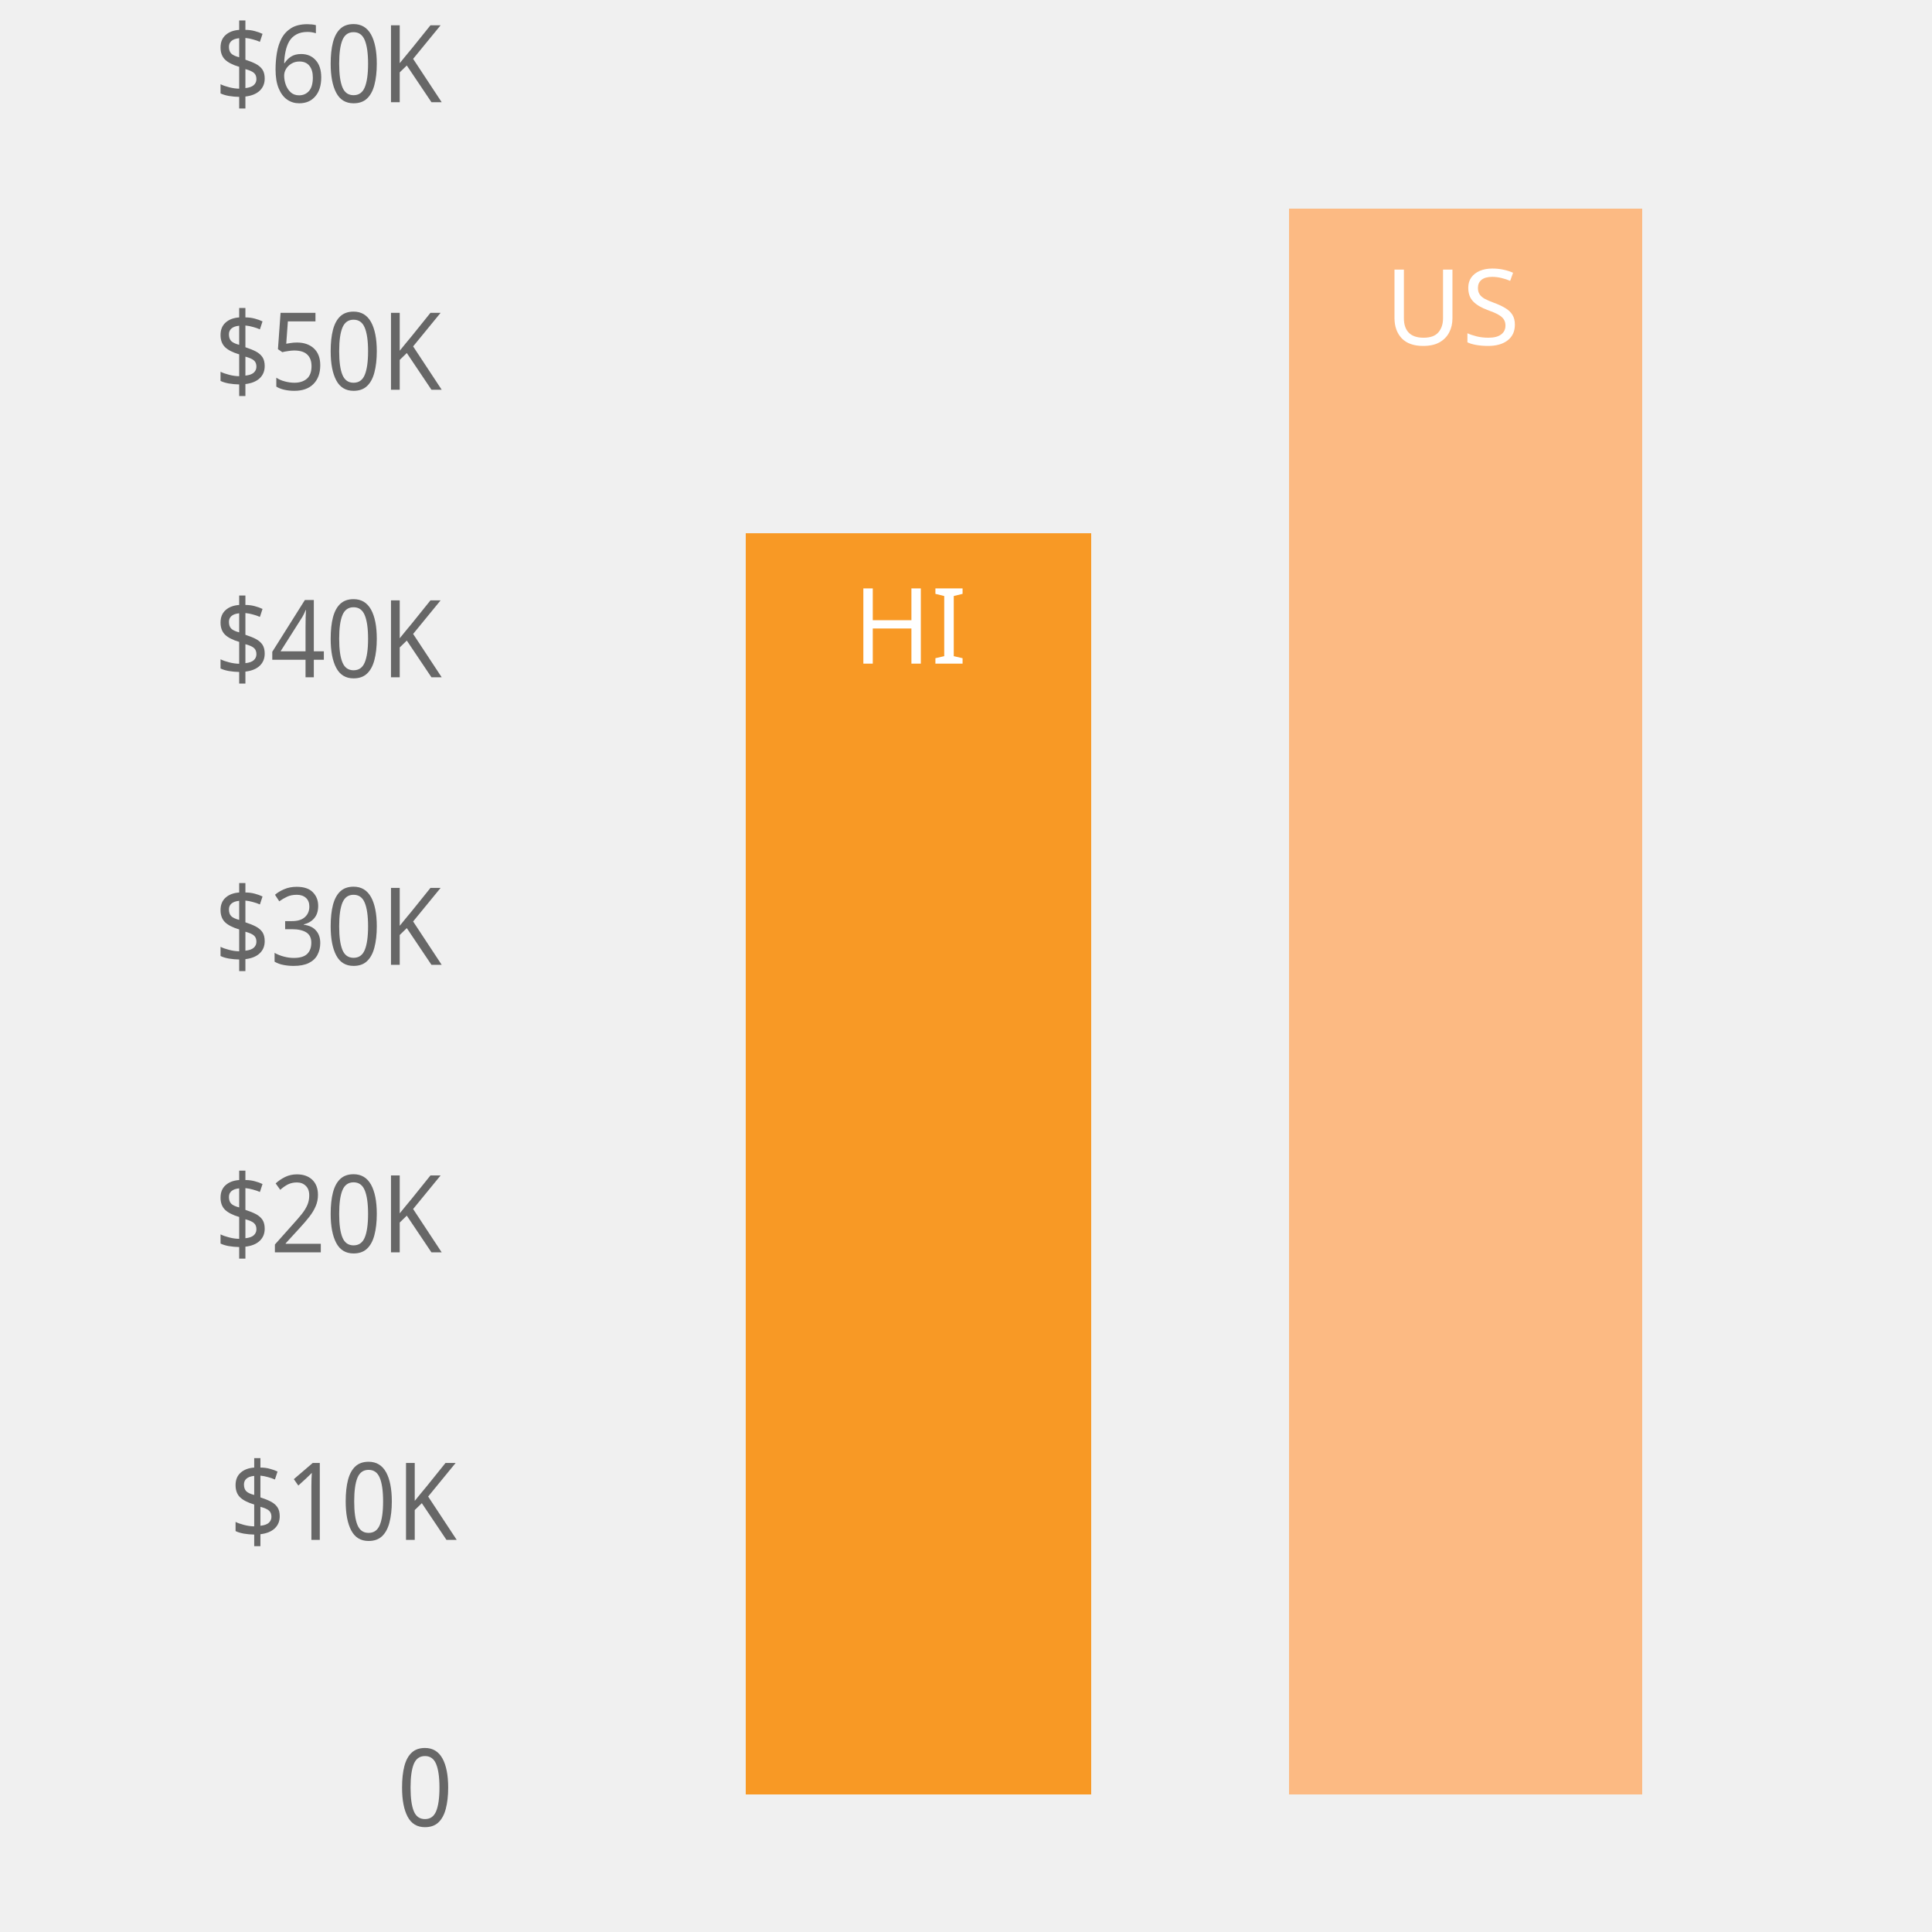
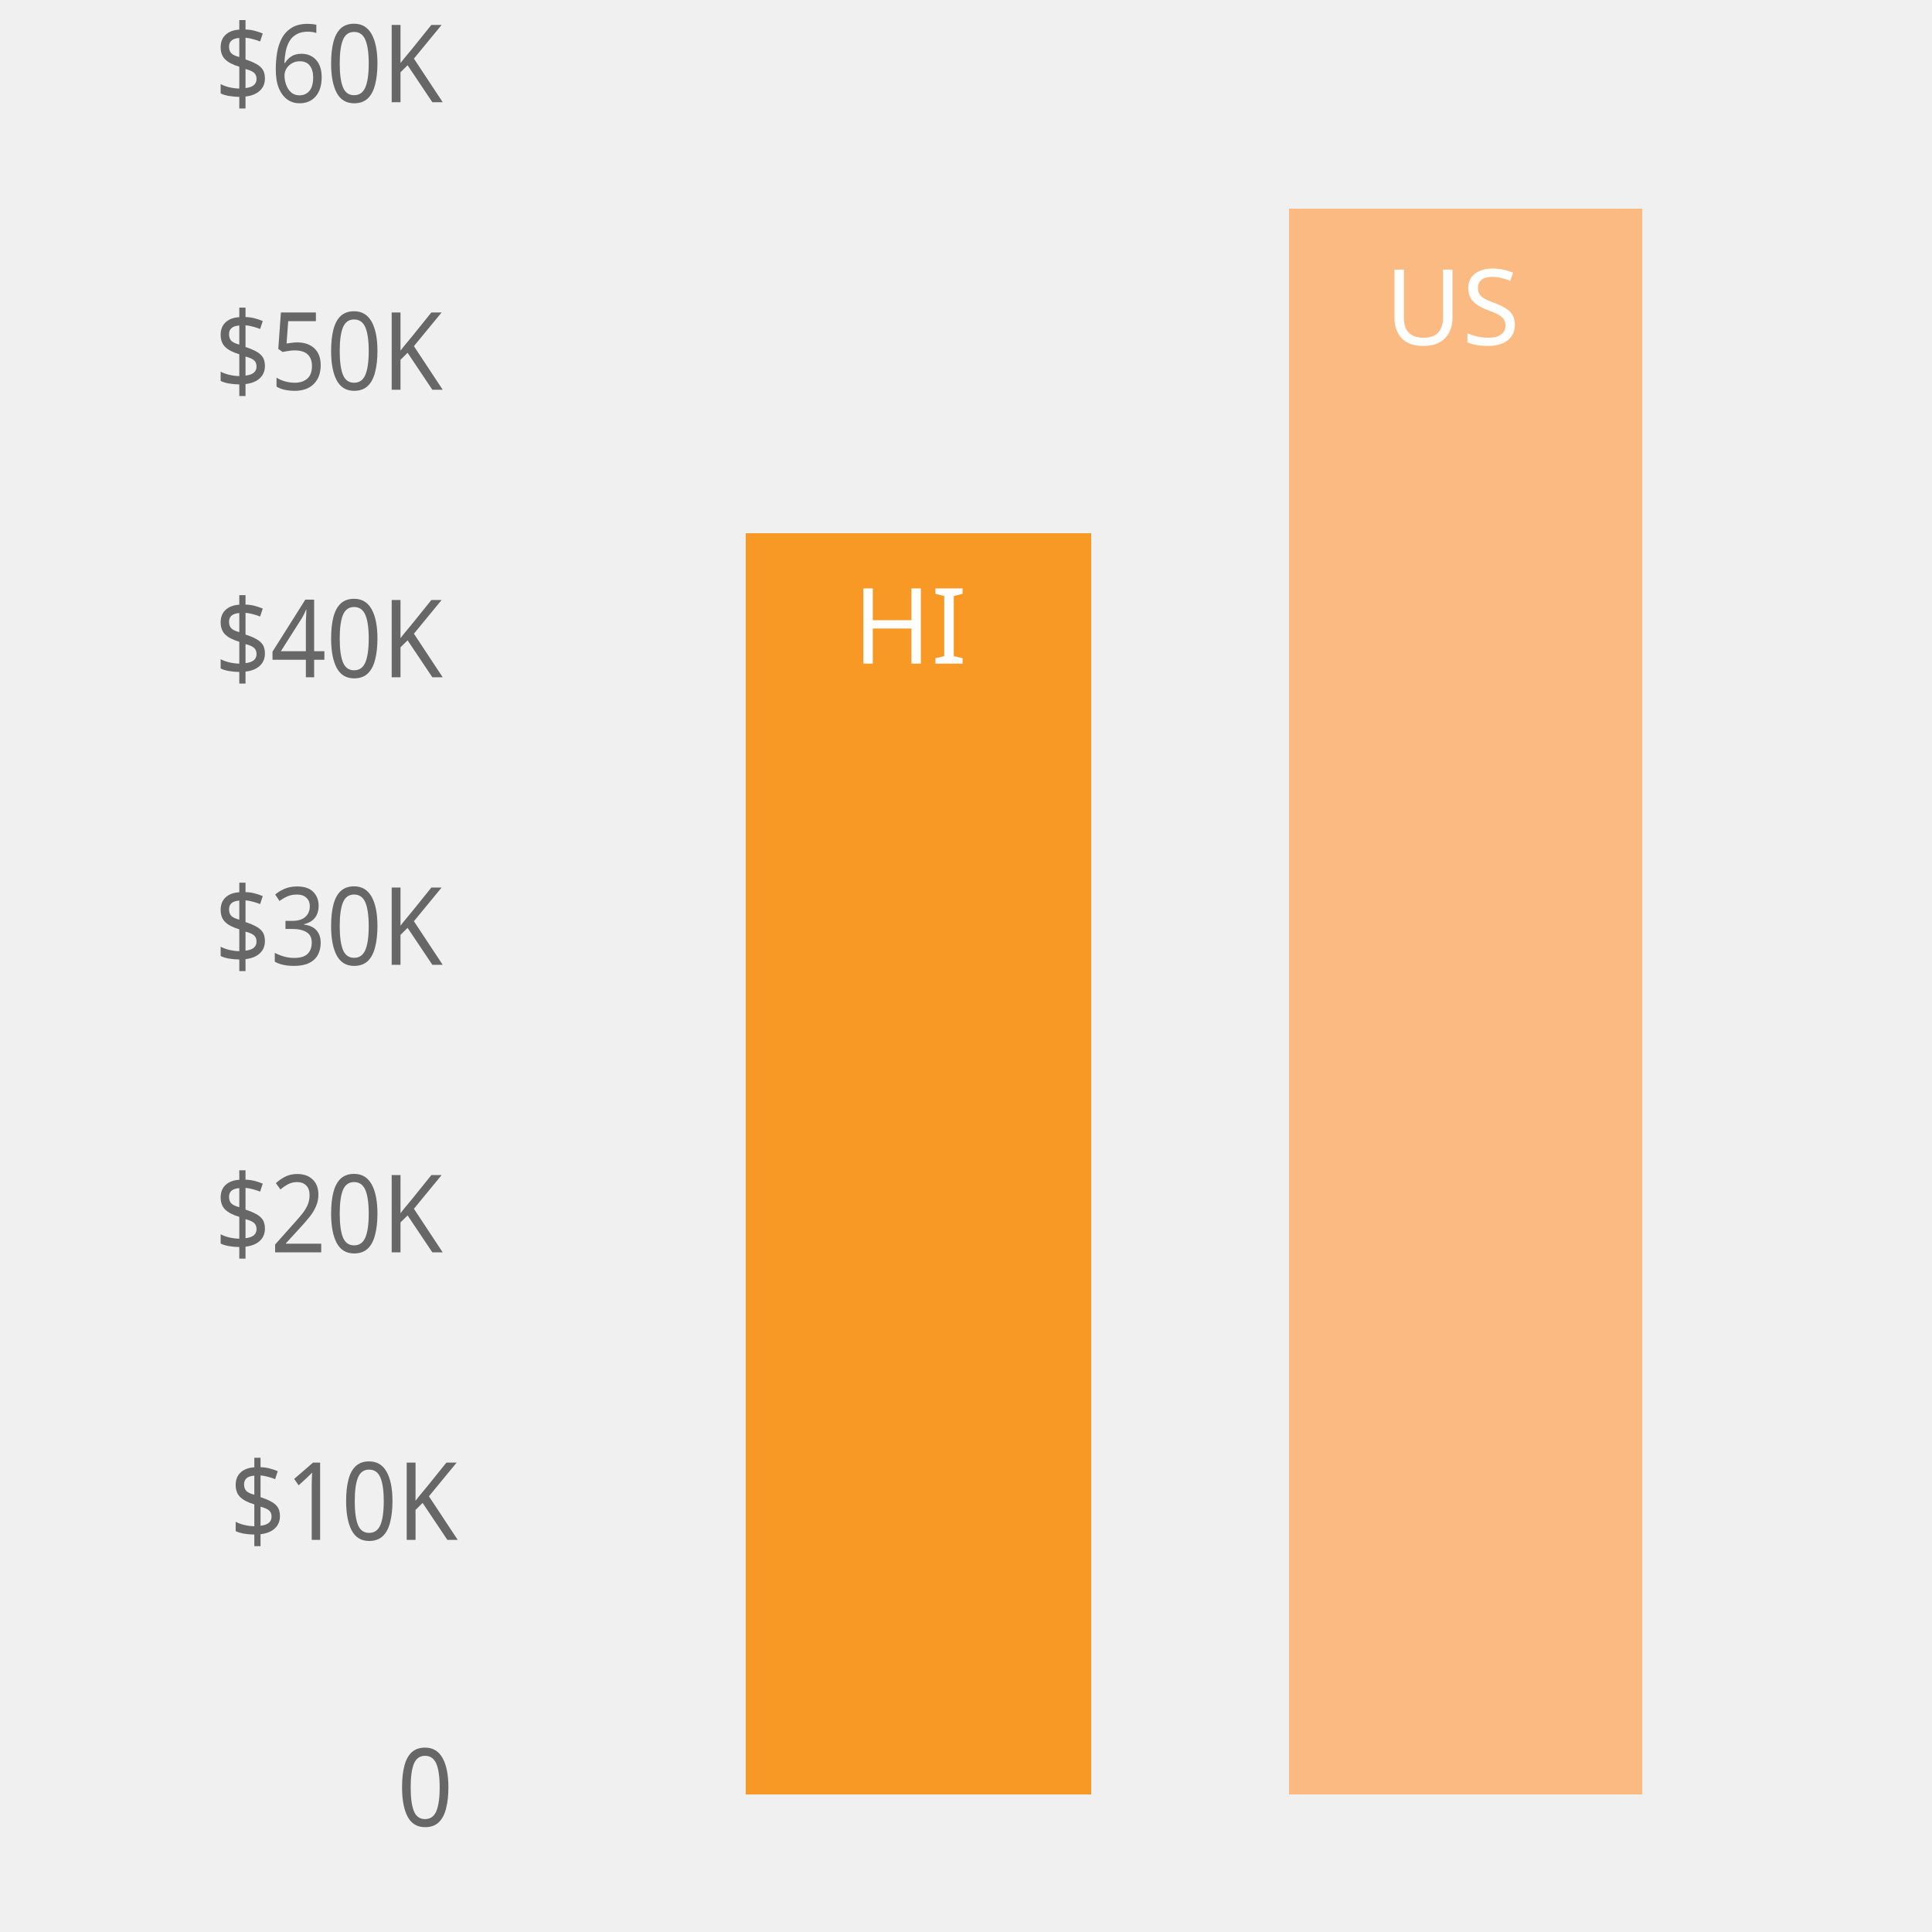
<svg xmlns="http://www.w3.org/2000/svg" viewBox="0 0 250 250" enable-background="new 0 0 250 250">
-   <style type="text/css">.st0{fill:#F89925;} .st1{fill:#676767;} .st2{font-family:'Gotham-Book';} .st3{font-size:13.943px;} .st4{fill:none;} .st5{fill:#FCBA83;} .st6{fill:#FFFFFF;} .st7{font-family:'Gotham-Bold';} .st8{font-size:13.636px;}</style>
+   <style type="text/css">.st0{fill:#F89925;} .st1{fill:#676767;} .st2{font-family:'Montserrat-Regular';} .st3{font-size:14px;} .st4{fill:none;} .st5{fill:#FCBA83;} .st6{fill:#FFFFFF;} .st7{font-family:'Gotham-Bold';} .st8{font-size:13.636px;}</style>
  <path class="st0" d="M96.5 69h44.7v163.2H96.5V69z" />
  <text transform="matrix(.903 0 0 1 29.706 199.261)" class="st1 st2 st3">$10K</text>
  <text transform="matrix(.903 0 0 1 27.762 162.055)" class="st1 st2 st3">$20K</text>
  <text transform="matrix(.903 0 0 1 27.762 124.847)" class="st1 st2 st3">$30K</text>
  <text transform="matrix(.903 0 0 1 27.762 87.64)" class="st1 st2 st3">$40K</text>
  <text transform="matrix(.903 0 0 1 27.762 50.432)" class="st1 st2 st3">$50K</text>
  <text transform="matrix(.903 0 0 1 27.762 13.225)" class="st1 st2 st3">$60K</text>
  <path class="st4" d="M51.4 226.1h30.5v22.2H51.4z" />
  <text transform="matrix(.903 0 0 1 51.405 236.296)" class="st1 st2 st3">0</text>
  <path class="st5" d="M166.8 27h45.7v205.2h-45.7z" />
  <path class="st4" d="M179.2 34.7h43v34.1h-43z" />
  <text transform="translate(179.212 44.623)" class="st6 st7 st8">US</text>
  <path class="st4" d="M110.4 75.9h43V110h-43z" />
  <text transform="translate(110.389 85.875)" class="st6 st7 st8">HI</text>
</svg>
